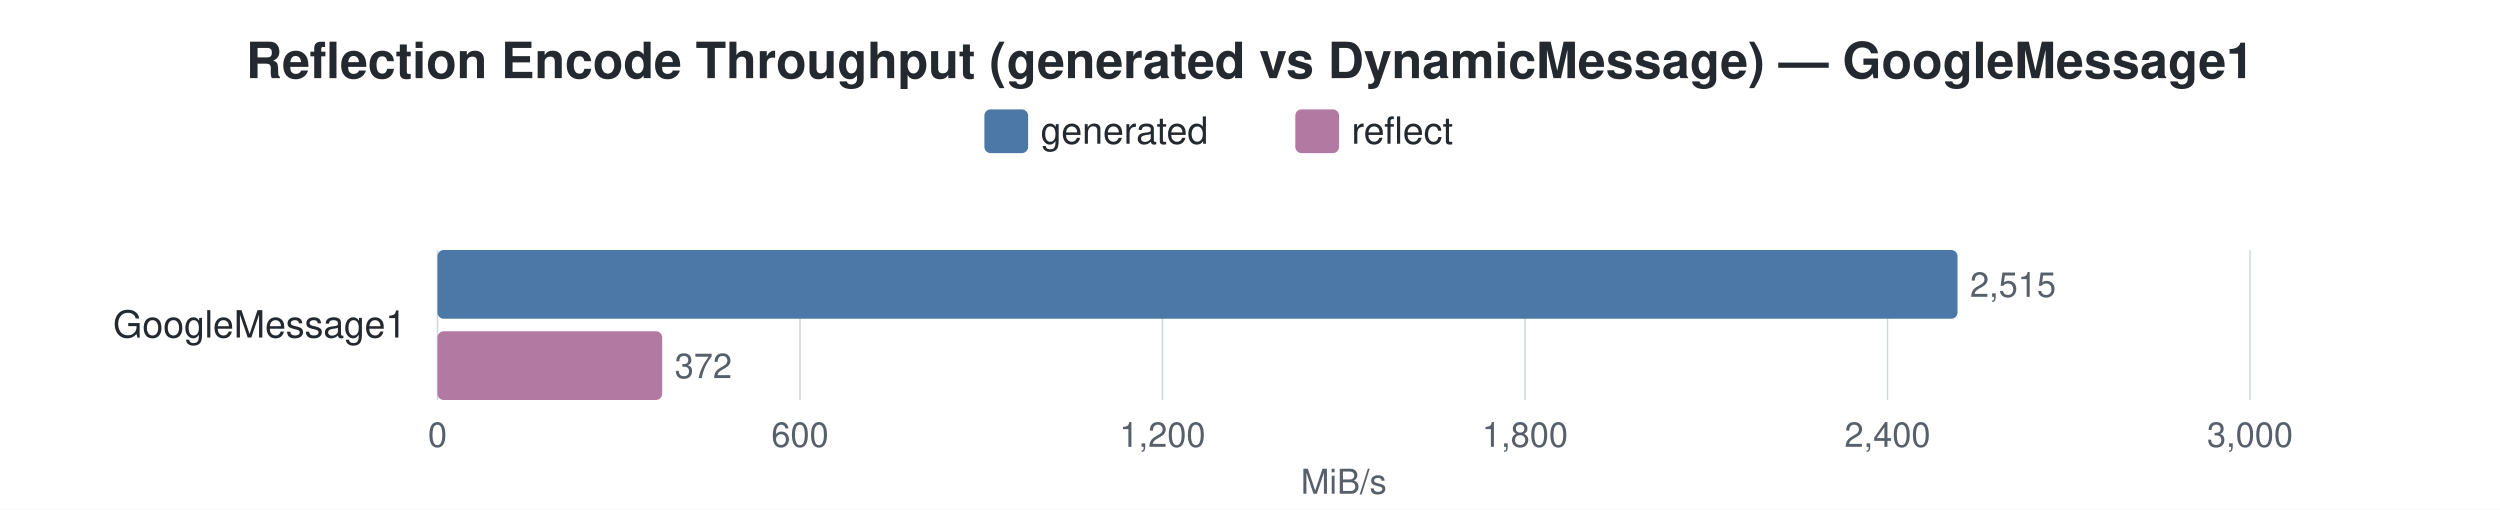
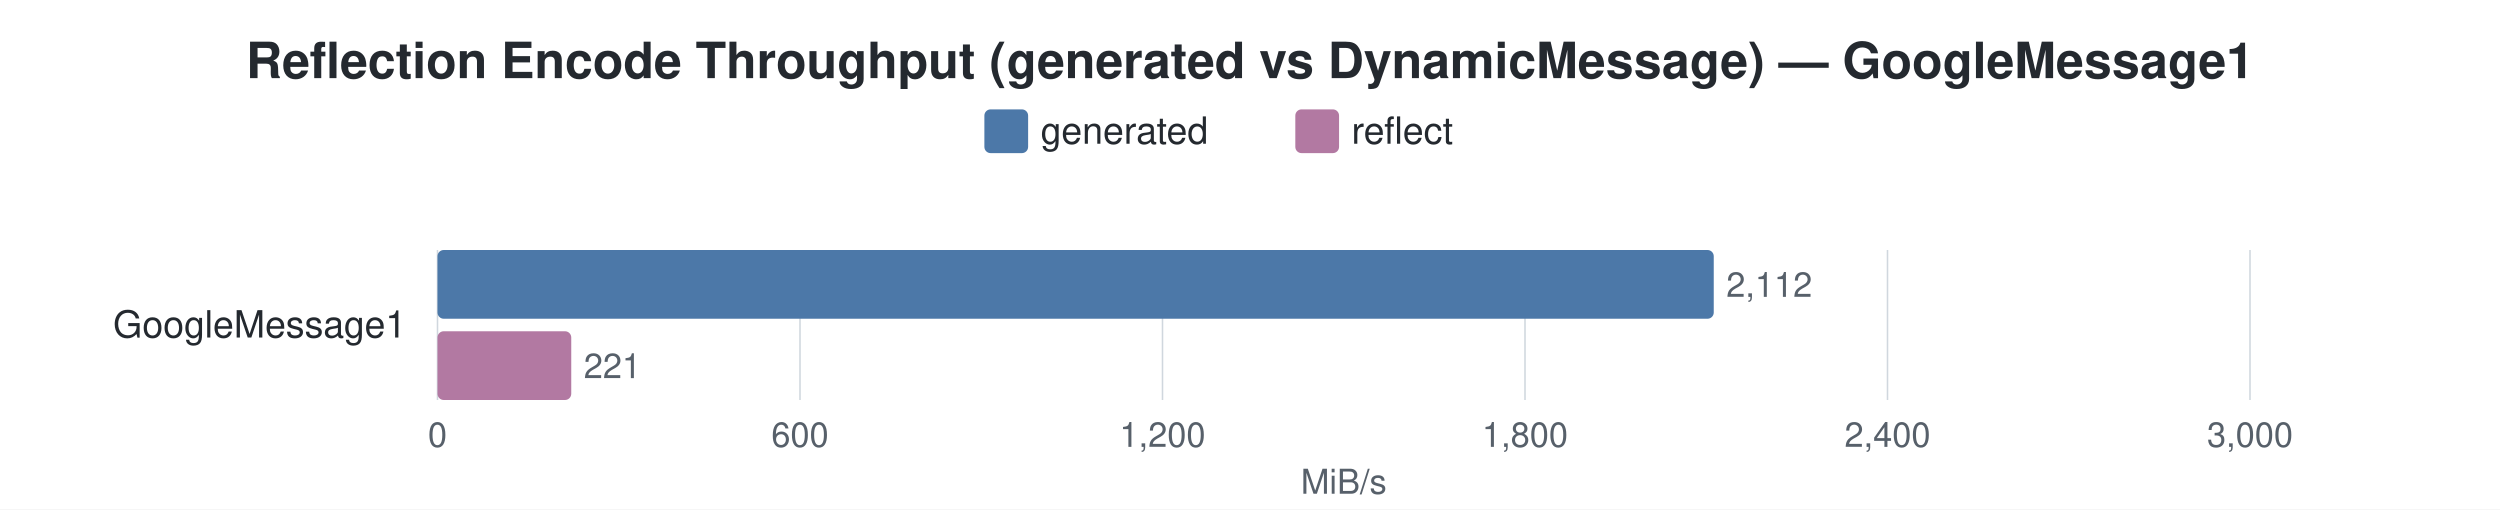
<svg xmlns="http://www.w3.org/2000/svg" width="800" height="163" viewBox="0 0 800 163">
  <style>
    text { font-family: -apple-system, BlinkMacSystemFont, "Segoe UI", Helvetica, Arial, sans-serif; }
    .title { font-size: 16px; font-weight: 600; fill: #24292f; }
    .label { font-size: 12px; fill: #24292f; }
    .value { font-size: 11px; fill: #57606a; }
    .axis-label { font-size: 11px; fill: #57606a; }
    .legend-text { font-size: 12px; fill: #24292f; }
    .grid { stroke: #d0d7de; stroke-width: 0.5; }
  </style>
  <rect width="100%" height="100%" fill="white" />
  <text x="400.0" y="25" text-anchor="middle" class="title">Reflection Encode Throughput (generated vs DynamicMessage) — GoogleMessage1</text>
  <rect x="315" y="35" width="14" height="14" rx="2" fill="#4C78A8" />
  <text x="333" y="46" class="legend-text">generated</text>
  <rect x="414.5" y="35" width="14" height="14" rx="2" fill="#B279A2" />
  <text x="432.5" y="46" class="legend-text">reflect</text>
  <line x1="140.0" y1="80" x2="140.0" y2="128" class="grid" />
  <text x="140.0" y="143" text-anchor="middle" class="axis-label">0</text>
  <line x1="256.0" y1="80" x2="256.0" y2="128" class="grid" />
  <text x="256.0" y="143" text-anchor="middle" class="axis-label">600</text>
  <line x1="372.0" y1="80" x2="372.0" y2="128" class="grid" />
  <text x="372.0" y="143" text-anchor="middle" class="axis-label">1,200</text>
  <line x1="488.0" y1="80" x2="488.0" y2="128" class="grid" />
  <text x="488.0" y="143" text-anchor="middle" class="axis-label">1,800</text>
  <line x1="604.0" y1="80" x2="604.0" y2="128" class="grid" />
  <text x="604.0" y="143" text-anchor="middle" class="axis-label">2,400</text>
  <line x1="720.0" y1="80" x2="720.0" y2="128" class="grid" />
  <text x="720.0" y="143" text-anchor="middle" class="axis-label">3,000</text>
  <text x="430.0" y="158" text-anchor="middle" class="axis-label">MiB/s</text>
  <text x="130" y="108.0" text-anchor="end" class="label">GoogleMessage1</text>
-   <rect x="140" y="80.0" width="486.4" height="22" rx="2" fill="#4C78A8" />
-   <text x="630.4" y="95.0" class="value">2,515</text>
-   <rect x="140" y="106.0" width="71.9" height="22" rx="2" fill="#B279A2" />
-   <text x="215.9" y="121.0" class="value">372</text>
+   <rect x="140" y="80.0" width="408.4" height="22" rx="2" fill="#4C78A8" />
+   <text x="552.4" y="95.0" class="value">2,112</text>
+   <rect x="140" y="106.0" width="42.8" height="22" rx="2" fill="#B279A2" />
+   <text x="186.8" y="121.0" class="value">221</text>
</svg>
